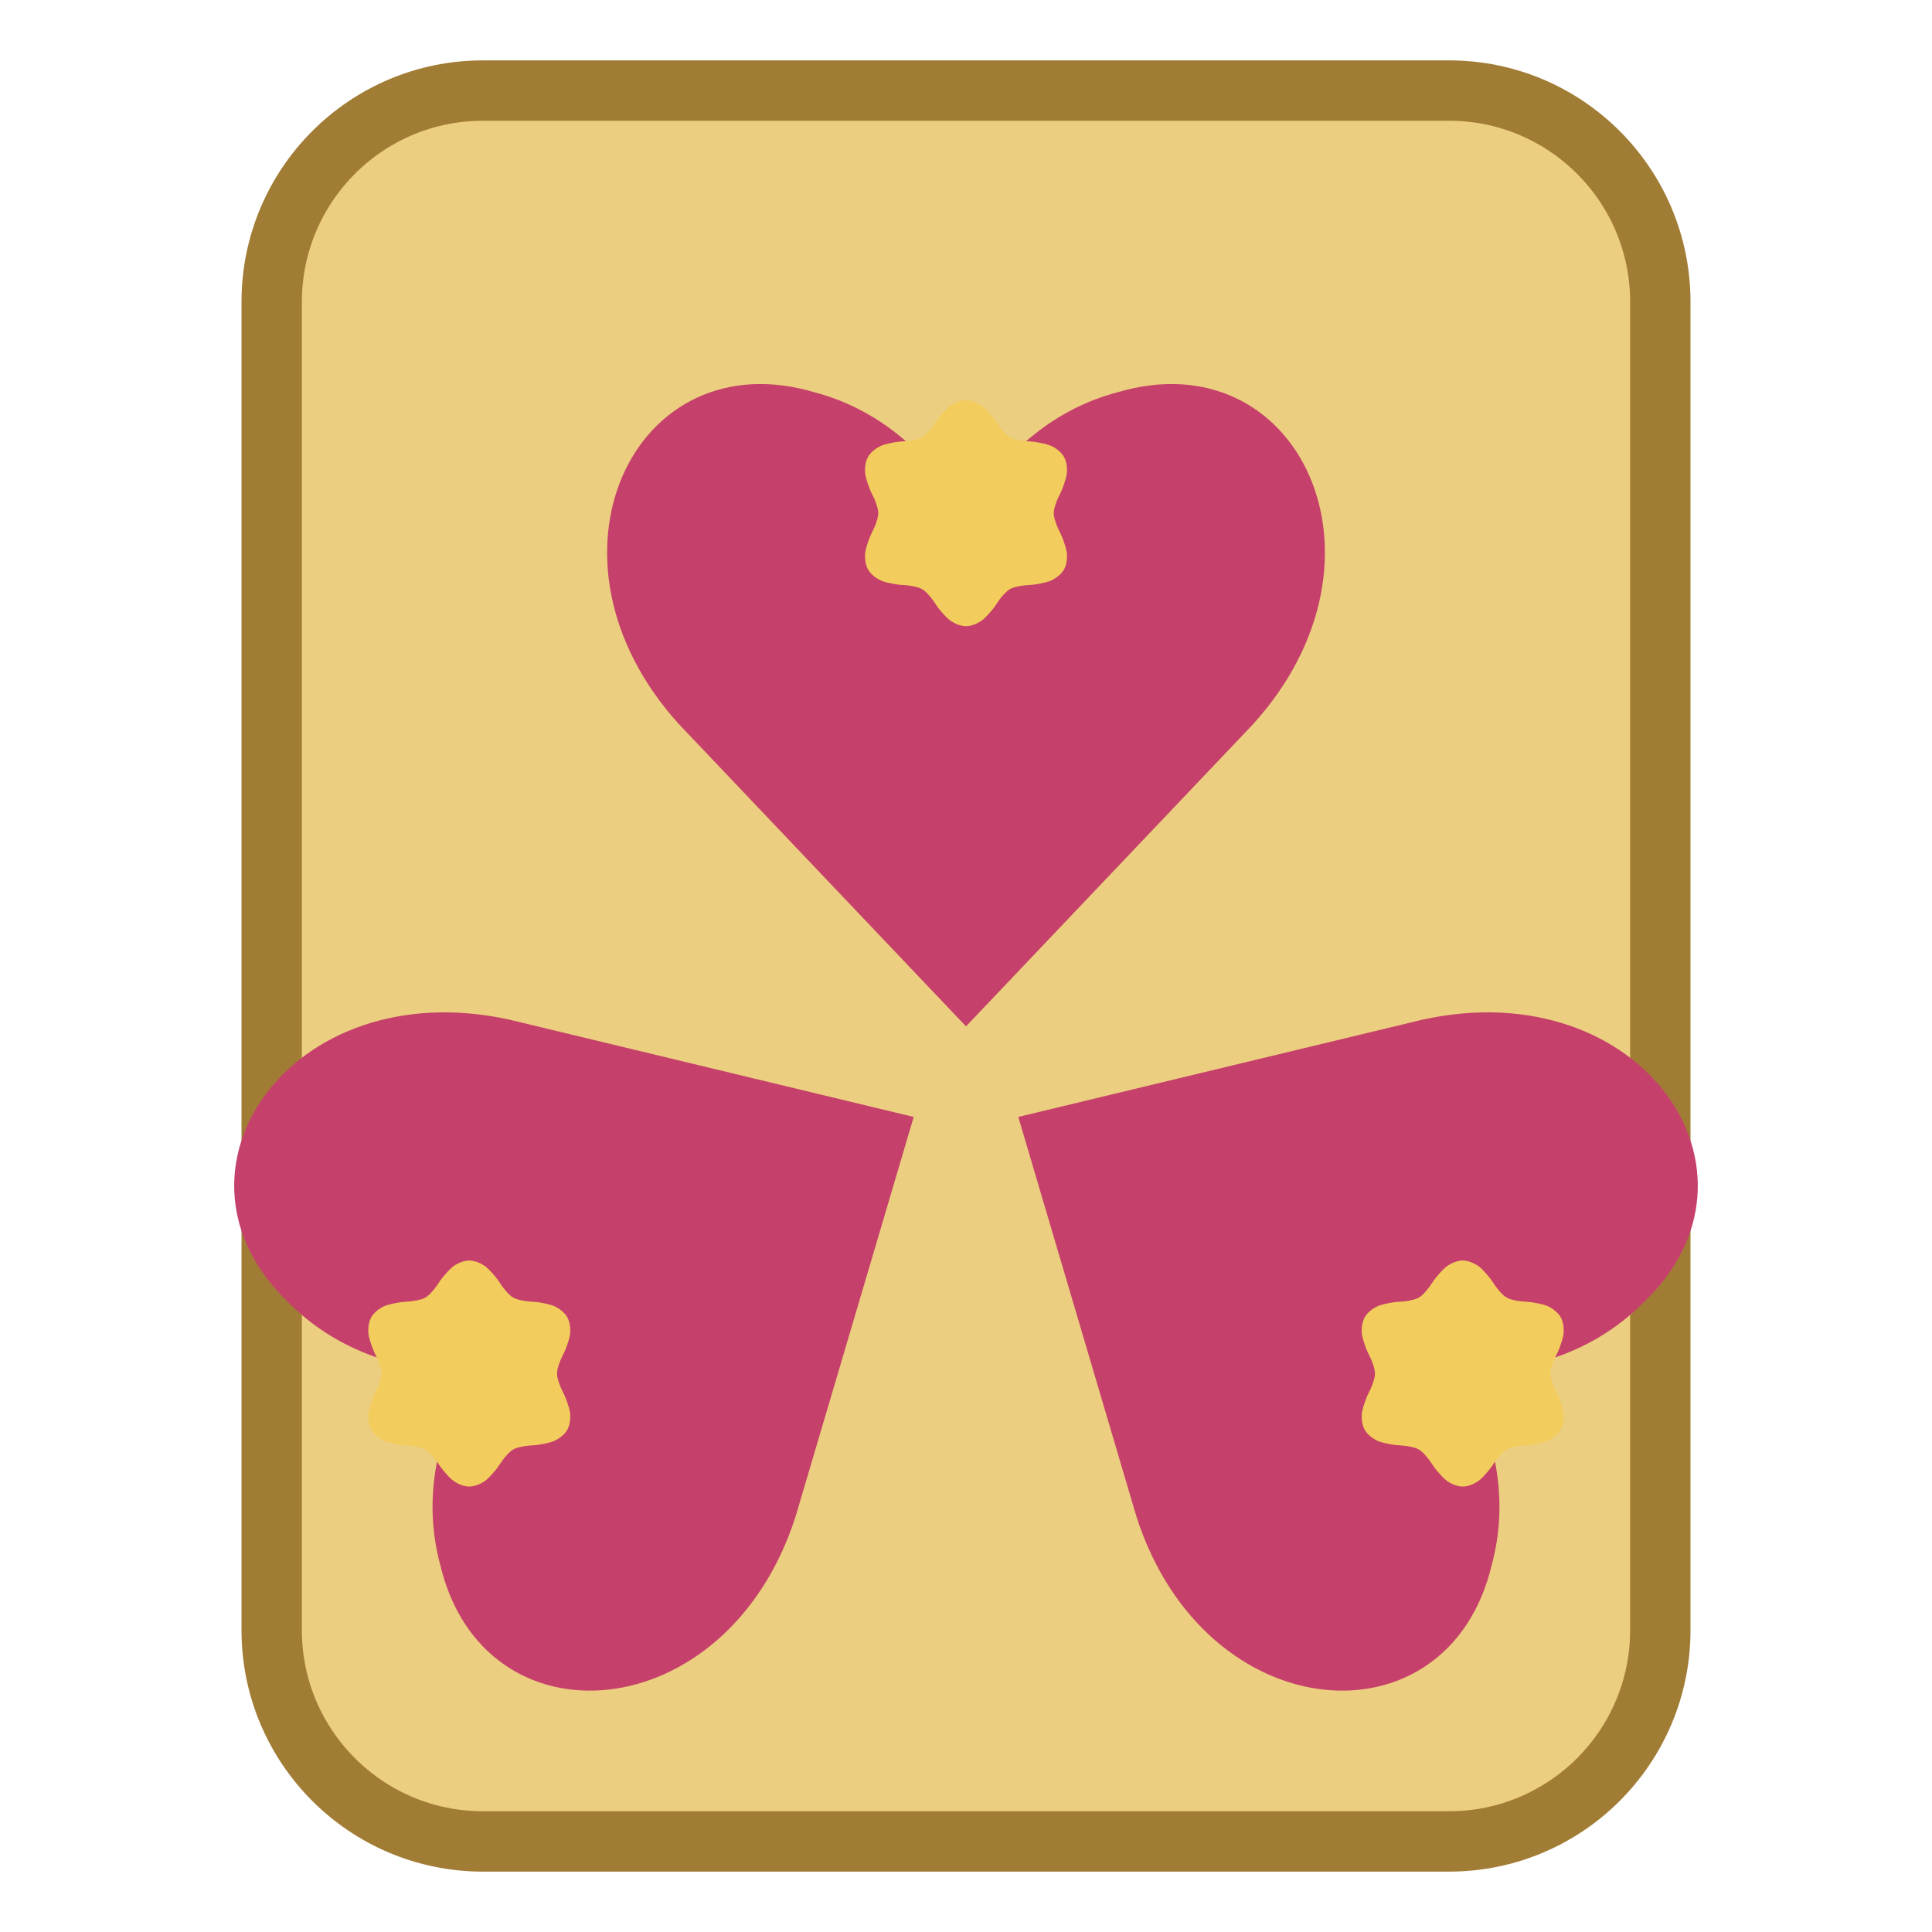
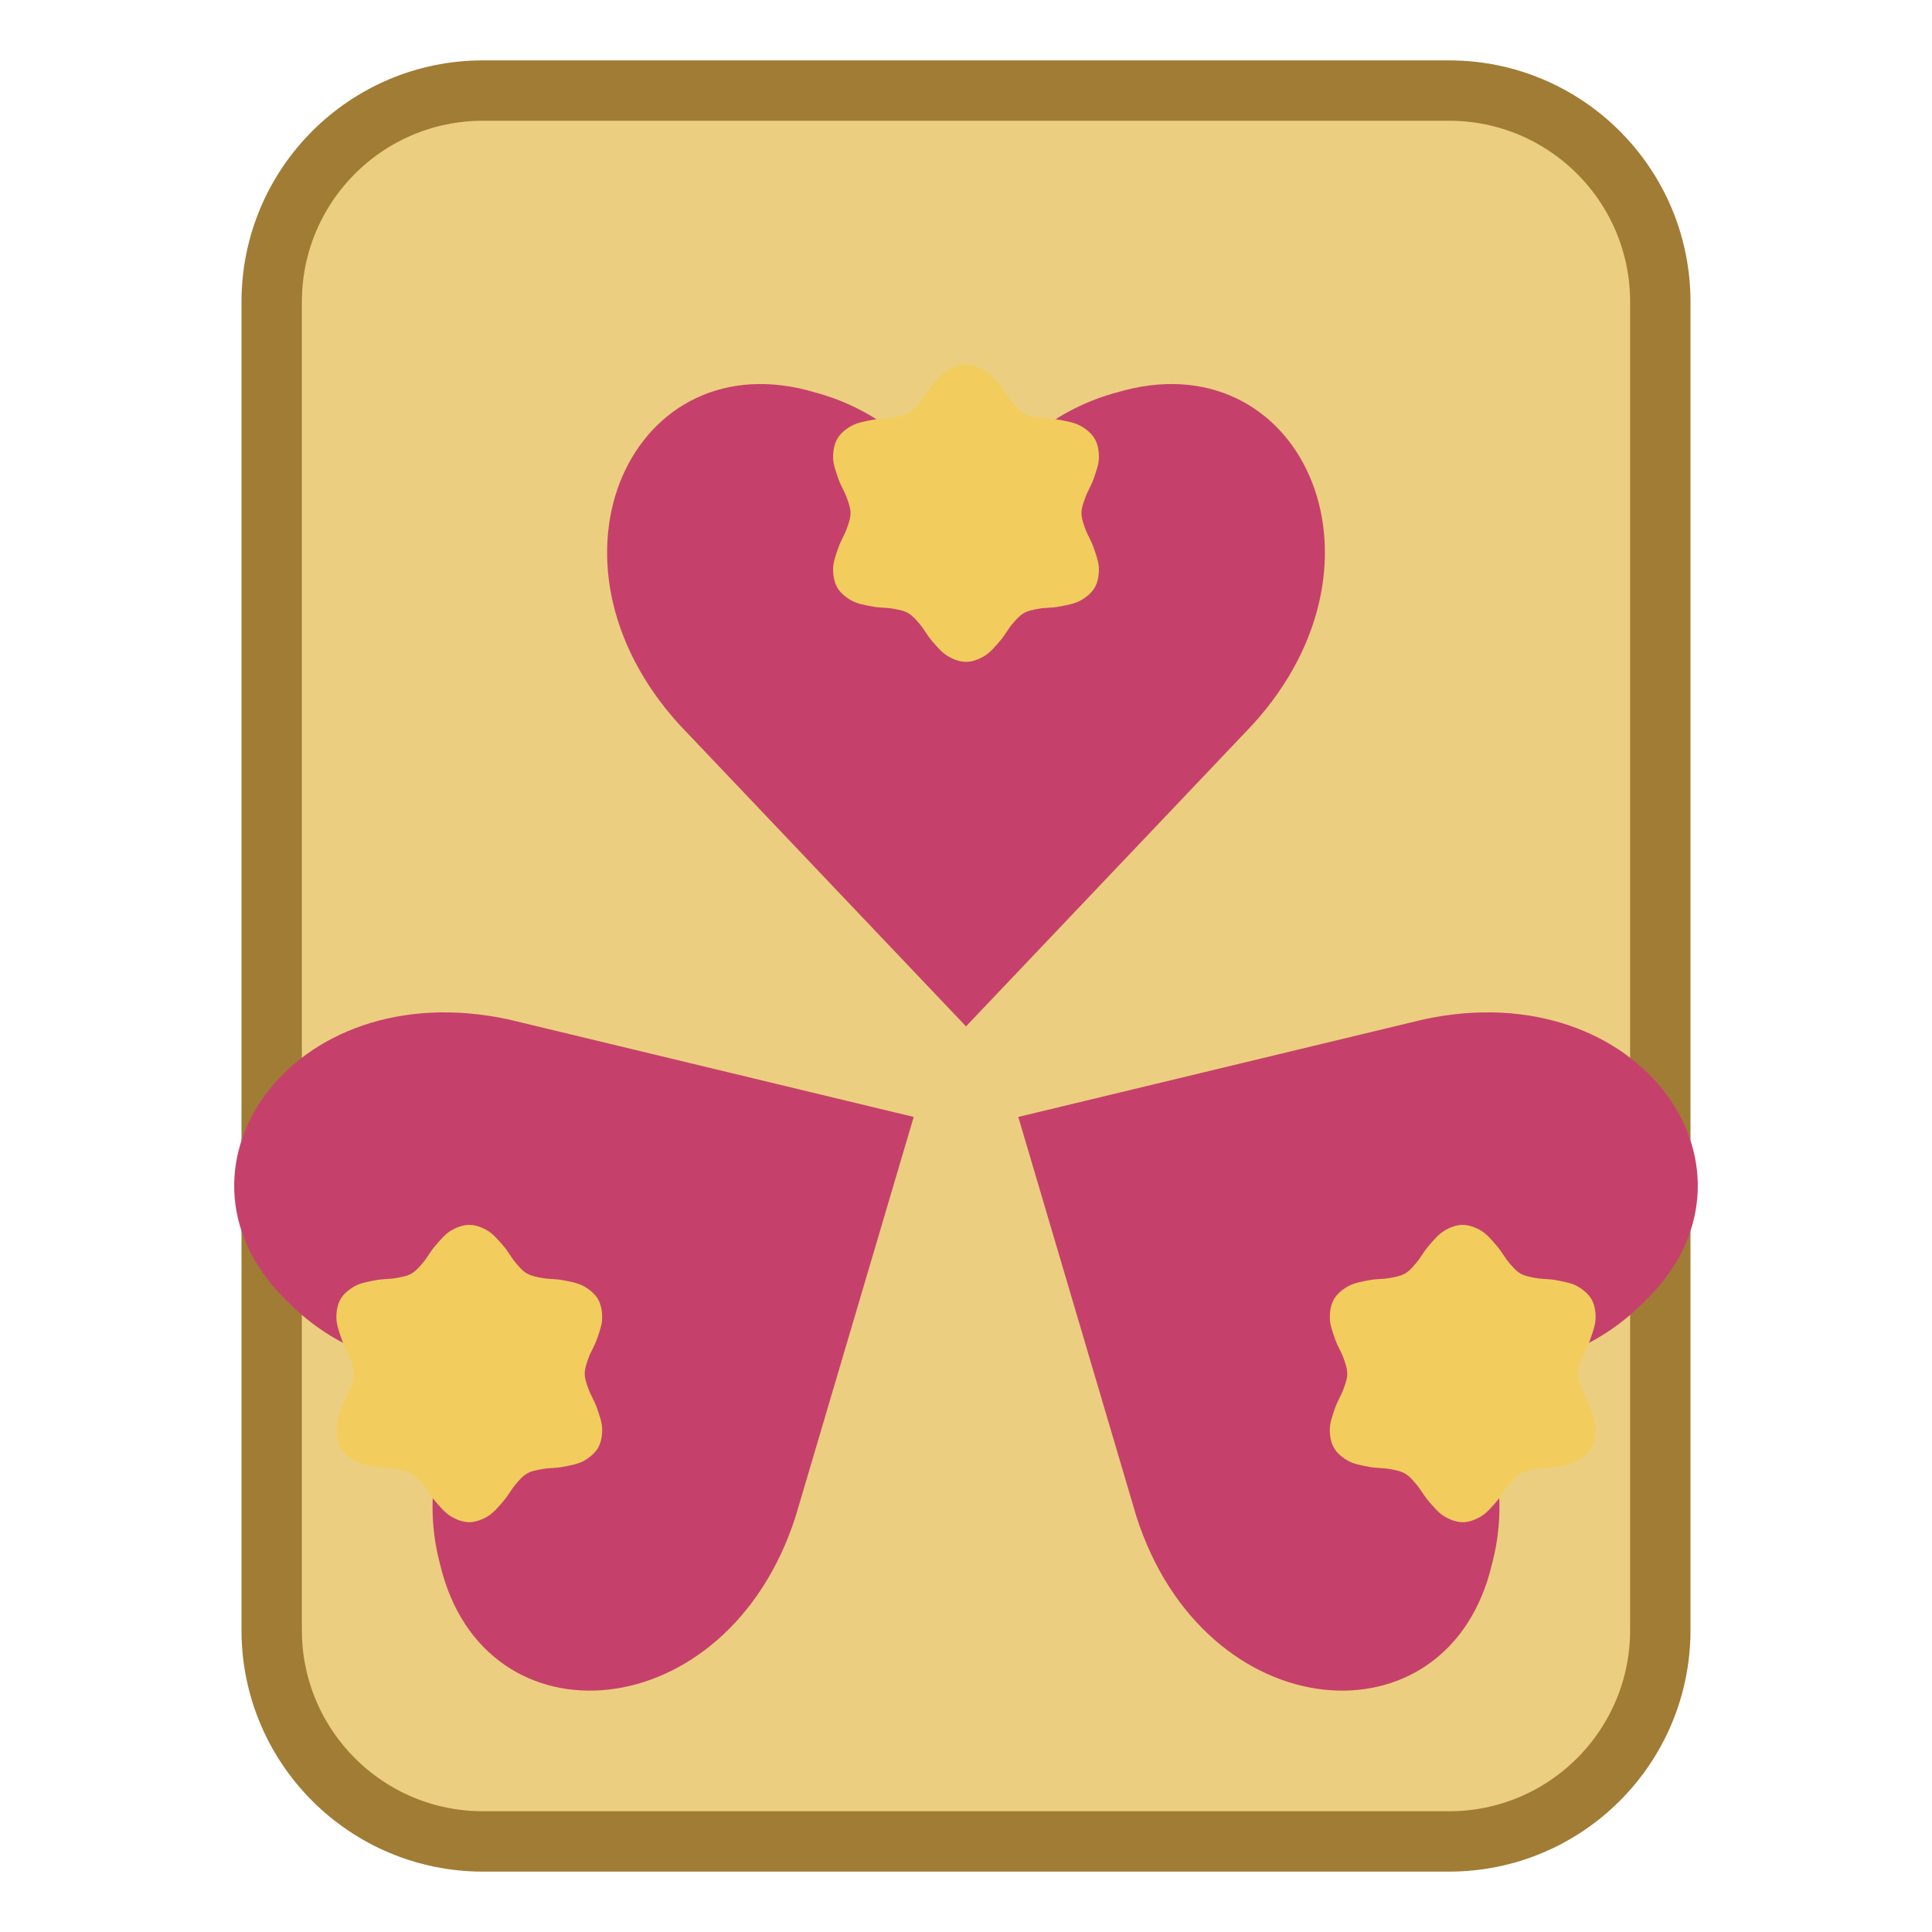
<svg xmlns="http://www.w3.org/2000/svg" viewBox="0 0 64 64" fill="none" role="img" aria-label="三心相聚">
  <rect x="9" y="3" width="46" height="58" rx="7" fill="#ECCE80" stroke="#A17C35" stroke-width="2" />
  <g transform="translate(32 36) scale(1) translate(-32 -36)">
    <g transform="rotate(0 32 36) translate(0 -0) rotate(0 32 29)">
      <path d="M32 34 L22.5 24 C17.5 18.5 21 11.2 27 13 Q30 13.8 32 17 Q34 13.8 37 13 C43 11.2 46.5 18.5 41.5 24 Z" fill="#C5416B" />
    </g>
    <g transform="rotate(120 32 36) translate(0 -0) rotate(0 32 29)">
      <path d="M32 34 L22.5 24 C17.5 18.5 21 11.2 27 13 Q30 13.8 32 17 Q34 13.8 37 13 C43 11.2 46.5 18.5 41.5 24 Z" fill="#C5416B" />
    </g>
    <g transform="rotate(240 32 36) translate(0 -0) rotate(0 32 29)">
      <path d="M32 34 L22.5 24 C17.5 18.5 21 11.2 27 13 Q30 13.8 32 17 Q34 13.8 37 13 C43 11.2 46.5 18.5 41.5 24 Z" fill="#C5416B" />
    </g>
    <g data-flower-center="bougainvillea">
      <g transform="rotate(0 32 36) translate(0 -0) rotate(0 32 29)">
-         <path d="M32 28.53C32.083 28.53 32.173 28.564 32.249 28.611C32.324 28.657 32.393 28.74 32.453 28.81C32.513 28.879 32.558 28.966 32.61 29.027C32.662 29.088 32.705 29.14 32.765 29.175C32.825 29.21 32.892 29.221 32.971 29.235C33.049 29.25 33.147 29.245 33.237 29.263C33.328 29.28 33.434 29.298 33.512 29.34C33.59 29.382 33.665 29.443 33.706 29.515C33.748 29.587 33.763 29.682 33.761 29.771C33.758 29.86 33.72 29.96 33.69 30.047C33.66 30.134 33.608 30.216 33.581 30.292C33.554 30.367 33.53 30.431 33.53 30.5C33.53 30.569 33.554 30.633 33.581 30.708C33.608 30.784 33.66 30.866 33.69 30.953C33.72 31.04 33.758 31.14 33.761 31.229C33.763 31.318 33.748 31.413 33.706 31.485C33.665 31.557 33.59 31.618 33.512 31.66C33.434 31.702 33.328 31.72 33.237 31.737C33.147 31.755 33.049 31.75 32.971 31.765C32.892 31.779 32.825 31.79 32.765 31.825C32.705 31.86 32.662 31.912 32.61 31.973C32.558 32.034 32.513 32.121 32.453 32.19C32.393 32.26 32.324 32.343 32.249 32.389C32.173 32.436 32.083 32.47 32 32.47C31.917 32.47 31.827 32.436 31.751 32.389C31.676 32.343 31.607 32.26 31.547 32.19C31.487 32.121 31.442 32.034 31.39 31.973C31.338 31.912 31.295 31.86 31.235 31.825C31.175 31.79 31.108 31.779 31.029 31.765C30.951 31.75 30.853 31.755 30.763 31.737C30.672 31.72 30.566 31.702 30.488 31.66C30.41 31.618 30.335 31.557 30.294 31.485C30.253 31.413 30.237 31.318 30.239 31.229C30.242 31.14 30.28 31.04 30.31 30.953C30.34 30.866 30.392 30.784 30.419 30.708C30.446 30.633 30.47 30.569 30.47 30.5C30.47 30.431 30.446 30.367 30.419 30.292C30.392 30.216 30.34 30.134 30.31 30.047C30.28 29.96 30.242 29.86 30.239 29.771C30.237 29.682 30.253 29.587 30.294 29.515C30.335 29.443 30.41 29.382 30.488 29.34C30.566 29.298 30.672 29.28 30.763 29.263C30.853 29.245 30.951 29.25 31.029 29.235C31.108 29.221 31.175 29.21 31.235 29.175C31.295 29.14 31.338 29.088 31.39 29.027C31.442 28.966 31.487 28.879 31.547 28.81C31.607 28.74 31.676 28.657 31.751 28.611C31.827 28.564 31.917 28.53 32 28.53Z" transform="translate(32 17) scale(1.9) translate(-32 -30.5)" fill="#F2CD5D" />
+         <path d="M32 28.53C32.083 28.53 32.173 28.564 32.249 28.611C32.324 28.657 32.393 28.74 32.453 28.81C32.513 28.879 32.558 28.966 32.61 29.027C32.662 29.088 32.705 29.14 32.765 29.175C32.825 29.21 32.892 29.221 32.971 29.235C33.049 29.25 33.147 29.245 33.237 29.263C33.328 29.28 33.434 29.298 33.512 29.34C33.59 29.382 33.665 29.443 33.706 29.515C33.748 29.587 33.763 29.682 33.761 29.771C33.758 29.86 33.72 29.96 33.69 30.047C33.66 30.134 33.608 30.216 33.581 30.292C33.554 30.367 33.53 30.431 33.53 30.5C33.53 30.569 33.554 30.633 33.581 30.708C33.608 30.784 33.66 30.866 33.69 30.953C33.72 31.04 33.758 31.14 33.761 31.229C33.763 31.318 33.748 31.413 33.706 31.485C33.665 31.557 33.59 31.618 33.512 31.66C33.434 31.702 33.328 31.72 33.237 31.737C33.147 31.755 33.049 31.75 32.971 31.765C32.892 31.779 32.825 31.79 32.765 31.825C32.705 31.86 32.662 31.912 32.61 31.973C32.558 32.034 32.513 32.121 32.453 32.19C32.393 32.26 32.324 32.343 32.249 32.389C32.173 32.436 32.083 32.47 32 32.47C31.917 32.47 31.827 32.436 31.751 32.389C31.676 32.343 31.607 32.26 31.547 32.19C31.487 32.121 31.442 32.034 31.39 31.973C31.338 31.912 31.295 31.86 31.235 31.825C31.175 31.79 31.108 31.779 31.029 31.765C30.951 31.75 30.853 31.755 30.763 31.737C30.672 31.72 30.566 31.702 30.488 31.66C30.41 31.618 30.335 31.557 30.294 31.485C30.253 31.413 30.237 31.318 30.239 31.229C30.242 31.14 30.28 31.04 30.31 30.953C30.34 30.866 30.392 30.784 30.419 30.708C30.446 30.633 30.47 30.569 30.47 30.5C30.47 30.431 30.446 30.367 30.419 30.292C30.392 30.216 30.34 30.134 30.31 30.047C30.28 29.96 30.242 29.86 30.239 29.771C30.237 29.682 30.253 29.587 30.294 29.515C30.335 29.443 30.41 29.382 30.488 29.34C30.566 29.298 30.672 29.28 30.763 29.263C30.853 29.245 30.951 29.25 31.029 29.235C31.108 29.221 31.175 29.21 31.235 29.175C31.295 29.14 31.338 29.088 31.39 29.027C31.442 28.966 31.487 28.879 31.547 28.81C31.607 28.74 31.676 28.657 31.751 28.611C31.827 28.564 31.917 28.53 32 28.53Z" transform="translate(32 17) scale(2.5) translate(-32 -30.5)" fill="#F2CD5D" />
      </g>
      <g transform="rotate(120 32 36) translate(0 -0) rotate(0 32 29)">
-         <path d="M32 28.53C32.083 28.53 32.173 28.564 32.249 28.611C32.324 28.657 32.393 28.74 32.453 28.81C32.513 28.879 32.558 28.966 32.61 29.027C32.662 29.088 32.705 29.14 32.765 29.175C32.825 29.21 32.892 29.221 32.971 29.235C33.049 29.25 33.147 29.245 33.237 29.263C33.328 29.28 33.434 29.298 33.512 29.34C33.59 29.382 33.665 29.443 33.706 29.515C33.748 29.587 33.763 29.682 33.761 29.771C33.758 29.86 33.72 29.96 33.69 30.047C33.66 30.134 33.608 30.216 33.581 30.292C33.554 30.367 33.53 30.431 33.53 30.5C33.53 30.569 33.554 30.633 33.581 30.708C33.608 30.784 33.66 30.866 33.69 30.953C33.72 31.04 33.758 31.14 33.761 31.229C33.763 31.318 33.748 31.413 33.706 31.485C33.665 31.557 33.59 31.618 33.512 31.66C33.434 31.702 33.328 31.72 33.237 31.737C33.147 31.755 33.049 31.75 32.971 31.765C32.892 31.779 32.825 31.79 32.765 31.825C32.705 31.86 32.662 31.912 32.61 31.973C32.558 32.034 32.513 32.121 32.453 32.19C32.393 32.26 32.324 32.343 32.249 32.389C32.173 32.436 32.083 32.47 32 32.47C31.917 32.47 31.827 32.436 31.751 32.389C31.676 32.343 31.607 32.26 31.547 32.19C31.487 32.121 31.442 32.034 31.39 31.973C31.338 31.912 31.295 31.86 31.235 31.825C31.175 31.79 31.108 31.779 31.029 31.765C30.951 31.75 30.853 31.755 30.763 31.737C30.672 31.72 30.566 31.702 30.488 31.66C30.41 31.618 30.335 31.557 30.294 31.485C30.253 31.413 30.237 31.318 30.239 31.229C30.242 31.14 30.28 31.04 30.31 30.953C30.34 30.866 30.392 30.784 30.419 30.708C30.446 30.633 30.47 30.569 30.47 30.5C30.47 30.431 30.446 30.367 30.419 30.292C30.392 30.216 30.34 30.134 30.31 30.047C30.28 29.96 30.242 29.86 30.239 29.771C30.237 29.682 30.253 29.587 30.294 29.515C30.335 29.443 30.41 29.382 30.488 29.34C30.566 29.298 30.672 29.28 30.763 29.263C30.853 29.245 30.951 29.25 31.029 29.235C31.108 29.221 31.175 29.21 31.235 29.175C31.295 29.14 31.338 29.088 31.39 29.027C31.442 28.966 31.487 28.879 31.547 28.81C31.607 28.74 31.676 28.657 31.751 28.611C31.827 28.564 31.917 28.53 32 28.53Z" transform="translate(32 17) scale(1.9) translate(-32 -30.5)" fill="#F2CD5D" />
+         <path d="M32 28.53C32.083 28.53 32.173 28.564 32.249 28.611C32.324 28.657 32.393 28.74 32.453 28.81C32.513 28.879 32.558 28.966 32.61 29.027C32.662 29.088 32.705 29.14 32.765 29.175C32.825 29.21 32.892 29.221 32.971 29.235C33.049 29.25 33.147 29.245 33.237 29.263C33.328 29.28 33.434 29.298 33.512 29.34C33.59 29.382 33.665 29.443 33.706 29.515C33.748 29.587 33.763 29.682 33.761 29.771C33.758 29.86 33.72 29.96 33.69 30.047C33.66 30.134 33.608 30.216 33.581 30.292C33.554 30.367 33.53 30.431 33.53 30.5C33.53 30.569 33.554 30.633 33.581 30.708C33.608 30.784 33.66 30.866 33.69 30.953C33.72 31.04 33.758 31.14 33.761 31.229C33.763 31.318 33.748 31.413 33.706 31.485C33.665 31.557 33.59 31.618 33.512 31.66C33.434 31.702 33.328 31.72 33.237 31.737C33.147 31.755 33.049 31.75 32.971 31.765C32.892 31.779 32.825 31.79 32.765 31.825C32.705 31.86 32.662 31.912 32.61 31.973C32.558 32.034 32.513 32.121 32.453 32.19C32.393 32.26 32.324 32.343 32.249 32.389C32.173 32.436 32.083 32.47 32 32.47C31.917 32.47 31.827 32.436 31.751 32.389C31.676 32.343 31.607 32.26 31.547 32.19C31.487 32.121 31.442 32.034 31.39 31.973C31.338 31.912 31.295 31.86 31.235 31.825C31.175 31.79 31.108 31.779 31.029 31.765C30.951 31.75 30.853 31.755 30.763 31.737C30.672 31.72 30.566 31.702 30.488 31.66C30.41 31.618 30.335 31.557 30.294 31.485C30.253 31.413 30.237 31.318 30.239 31.229C30.242 31.14 30.28 31.04 30.31 30.953C30.34 30.866 30.392 30.784 30.419 30.708C30.446 30.633 30.47 30.569 30.47 30.5C30.47 30.431 30.446 30.367 30.419 30.292C30.392 30.216 30.34 30.134 30.31 30.047C30.28 29.96 30.242 29.86 30.239 29.771C30.237 29.682 30.253 29.587 30.294 29.515C30.335 29.443 30.41 29.382 30.488 29.34C30.566 29.298 30.672 29.28 30.763 29.263C30.853 29.245 30.951 29.25 31.029 29.235C31.108 29.221 31.175 29.21 31.235 29.175C31.295 29.14 31.338 29.088 31.39 29.027C31.442 28.966 31.487 28.879 31.547 28.81C31.607 28.74 31.676 28.657 31.751 28.611C31.827 28.564 31.917 28.53 32 28.53Z" transform="translate(32 17) scale(2.5) translate(-32 -30.5)" fill="#F2CD5D" />
      </g>
      <g transform="rotate(240 32 36) translate(0 -0) rotate(0 32 29)">
-         <path d="M32 28.53C32.083 28.53 32.173 28.564 32.249 28.611C32.324 28.657 32.393 28.74 32.453 28.81C32.513 28.879 32.558 28.966 32.61 29.027C32.662 29.088 32.705 29.14 32.765 29.175C32.825 29.21 32.892 29.221 32.971 29.235C33.049 29.25 33.147 29.245 33.237 29.263C33.328 29.28 33.434 29.298 33.512 29.34C33.59 29.382 33.665 29.443 33.706 29.515C33.748 29.587 33.763 29.682 33.761 29.771C33.758 29.86 33.72 29.96 33.69 30.047C33.66 30.134 33.608 30.216 33.581 30.292C33.554 30.367 33.53 30.431 33.53 30.5C33.53 30.569 33.554 30.633 33.581 30.708C33.608 30.784 33.66 30.866 33.69 30.953C33.72 31.04 33.758 31.14 33.761 31.229C33.763 31.318 33.748 31.413 33.706 31.485C33.665 31.557 33.59 31.618 33.512 31.66C33.434 31.702 33.328 31.72 33.237 31.737C33.147 31.755 33.049 31.75 32.971 31.765C32.892 31.779 32.825 31.79 32.765 31.825C32.705 31.86 32.662 31.912 32.61 31.973C32.558 32.034 32.513 32.121 32.453 32.19C32.393 32.26 32.324 32.343 32.249 32.389C32.173 32.436 32.083 32.47 32 32.47C31.917 32.47 31.827 32.436 31.751 32.389C31.676 32.343 31.607 32.26 31.547 32.19C31.487 32.121 31.442 32.034 31.39 31.973C31.338 31.912 31.295 31.86 31.235 31.825C31.175 31.79 31.108 31.779 31.029 31.765C30.951 31.75 30.853 31.755 30.763 31.737C30.672 31.72 30.566 31.702 30.488 31.66C30.41 31.618 30.335 31.557 30.294 31.485C30.253 31.413 30.237 31.318 30.239 31.229C30.242 31.14 30.28 31.04 30.31 30.953C30.34 30.866 30.392 30.784 30.419 30.708C30.446 30.633 30.47 30.569 30.47 30.5C30.47 30.431 30.446 30.367 30.419 30.292C30.392 30.216 30.34 30.134 30.31 30.047C30.28 29.96 30.242 29.86 30.239 29.771C30.237 29.682 30.253 29.587 30.294 29.515C30.335 29.443 30.41 29.382 30.488 29.34C30.566 29.298 30.672 29.28 30.763 29.263C30.853 29.245 30.951 29.25 31.029 29.235C31.108 29.221 31.175 29.21 31.235 29.175C31.295 29.14 31.338 29.088 31.39 29.027C31.442 28.966 31.487 28.879 31.547 28.81C31.607 28.74 31.676 28.657 31.751 28.611C31.827 28.564 31.917 28.53 32 28.53Z" transform="translate(32 17) scale(1.9) translate(-32 -30.5)" fill="#F2CD5D" />
+         <path d="M32 28.53C32.083 28.53 32.173 28.564 32.249 28.611C32.324 28.657 32.393 28.74 32.453 28.81C32.513 28.879 32.558 28.966 32.61 29.027C32.662 29.088 32.705 29.14 32.765 29.175C32.825 29.21 32.892 29.221 32.971 29.235C33.049 29.25 33.147 29.245 33.237 29.263C33.328 29.28 33.434 29.298 33.512 29.34C33.59 29.382 33.665 29.443 33.706 29.515C33.748 29.587 33.763 29.682 33.761 29.771C33.758 29.86 33.72 29.96 33.69 30.047C33.66 30.134 33.608 30.216 33.581 30.292C33.554 30.367 33.53 30.431 33.53 30.5C33.53 30.569 33.554 30.633 33.581 30.708C33.608 30.784 33.66 30.866 33.69 30.953C33.72 31.04 33.758 31.14 33.761 31.229C33.763 31.318 33.748 31.413 33.706 31.485C33.665 31.557 33.59 31.618 33.512 31.66C33.434 31.702 33.328 31.72 33.237 31.737C33.147 31.755 33.049 31.75 32.971 31.765C32.892 31.779 32.825 31.79 32.765 31.825C32.705 31.86 32.662 31.912 32.61 31.973C32.558 32.034 32.513 32.121 32.453 32.19C32.393 32.26 32.324 32.343 32.249 32.389C32.173 32.436 32.083 32.47 32 32.47C31.917 32.47 31.827 32.436 31.751 32.389C31.676 32.343 31.607 32.26 31.547 32.19C31.487 32.121 31.442 32.034 31.39 31.973C31.338 31.912 31.295 31.86 31.235 31.825C31.175 31.79 31.108 31.779 31.029 31.765C30.951 31.75 30.853 31.755 30.763 31.737C30.672 31.72 30.566 31.702 30.488 31.66C30.41 31.618 30.335 31.557 30.294 31.485C30.253 31.413 30.237 31.318 30.239 31.229C30.242 31.14 30.28 31.04 30.31 30.953C30.34 30.866 30.392 30.784 30.419 30.708C30.446 30.633 30.47 30.569 30.47 30.5C30.47 30.431 30.446 30.367 30.419 30.292C30.392 30.216 30.34 30.134 30.31 30.047C30.28 29.96 30.242 29.86 30.239 29.771C30.237 29.682 30.253 29.587 30.294 29.515C30.335 29.443 30.41 29.382 30.488 29.34C30.566 29.298 30.672 29.28 30.763 29.263C30.853 29.245 30.951 29.25 31.029 29.235C31.108 29.221 31.175 29.21 31.235 29.175C31.295 29.14 31.338 29.088 31.39 29.027C31.442 28.966 31.487 28.879 31.547 28.81C31.607 28.74 31.676 28.657 31.751 28.611C31.827 28.564 31.917 28.53 32 28.53Z" transform="translate(32 17) scale(2.5) translate(-32 -30.5)" fill="#F2CD5D" />
      </g>
    </g>
  </g>
</svg>
